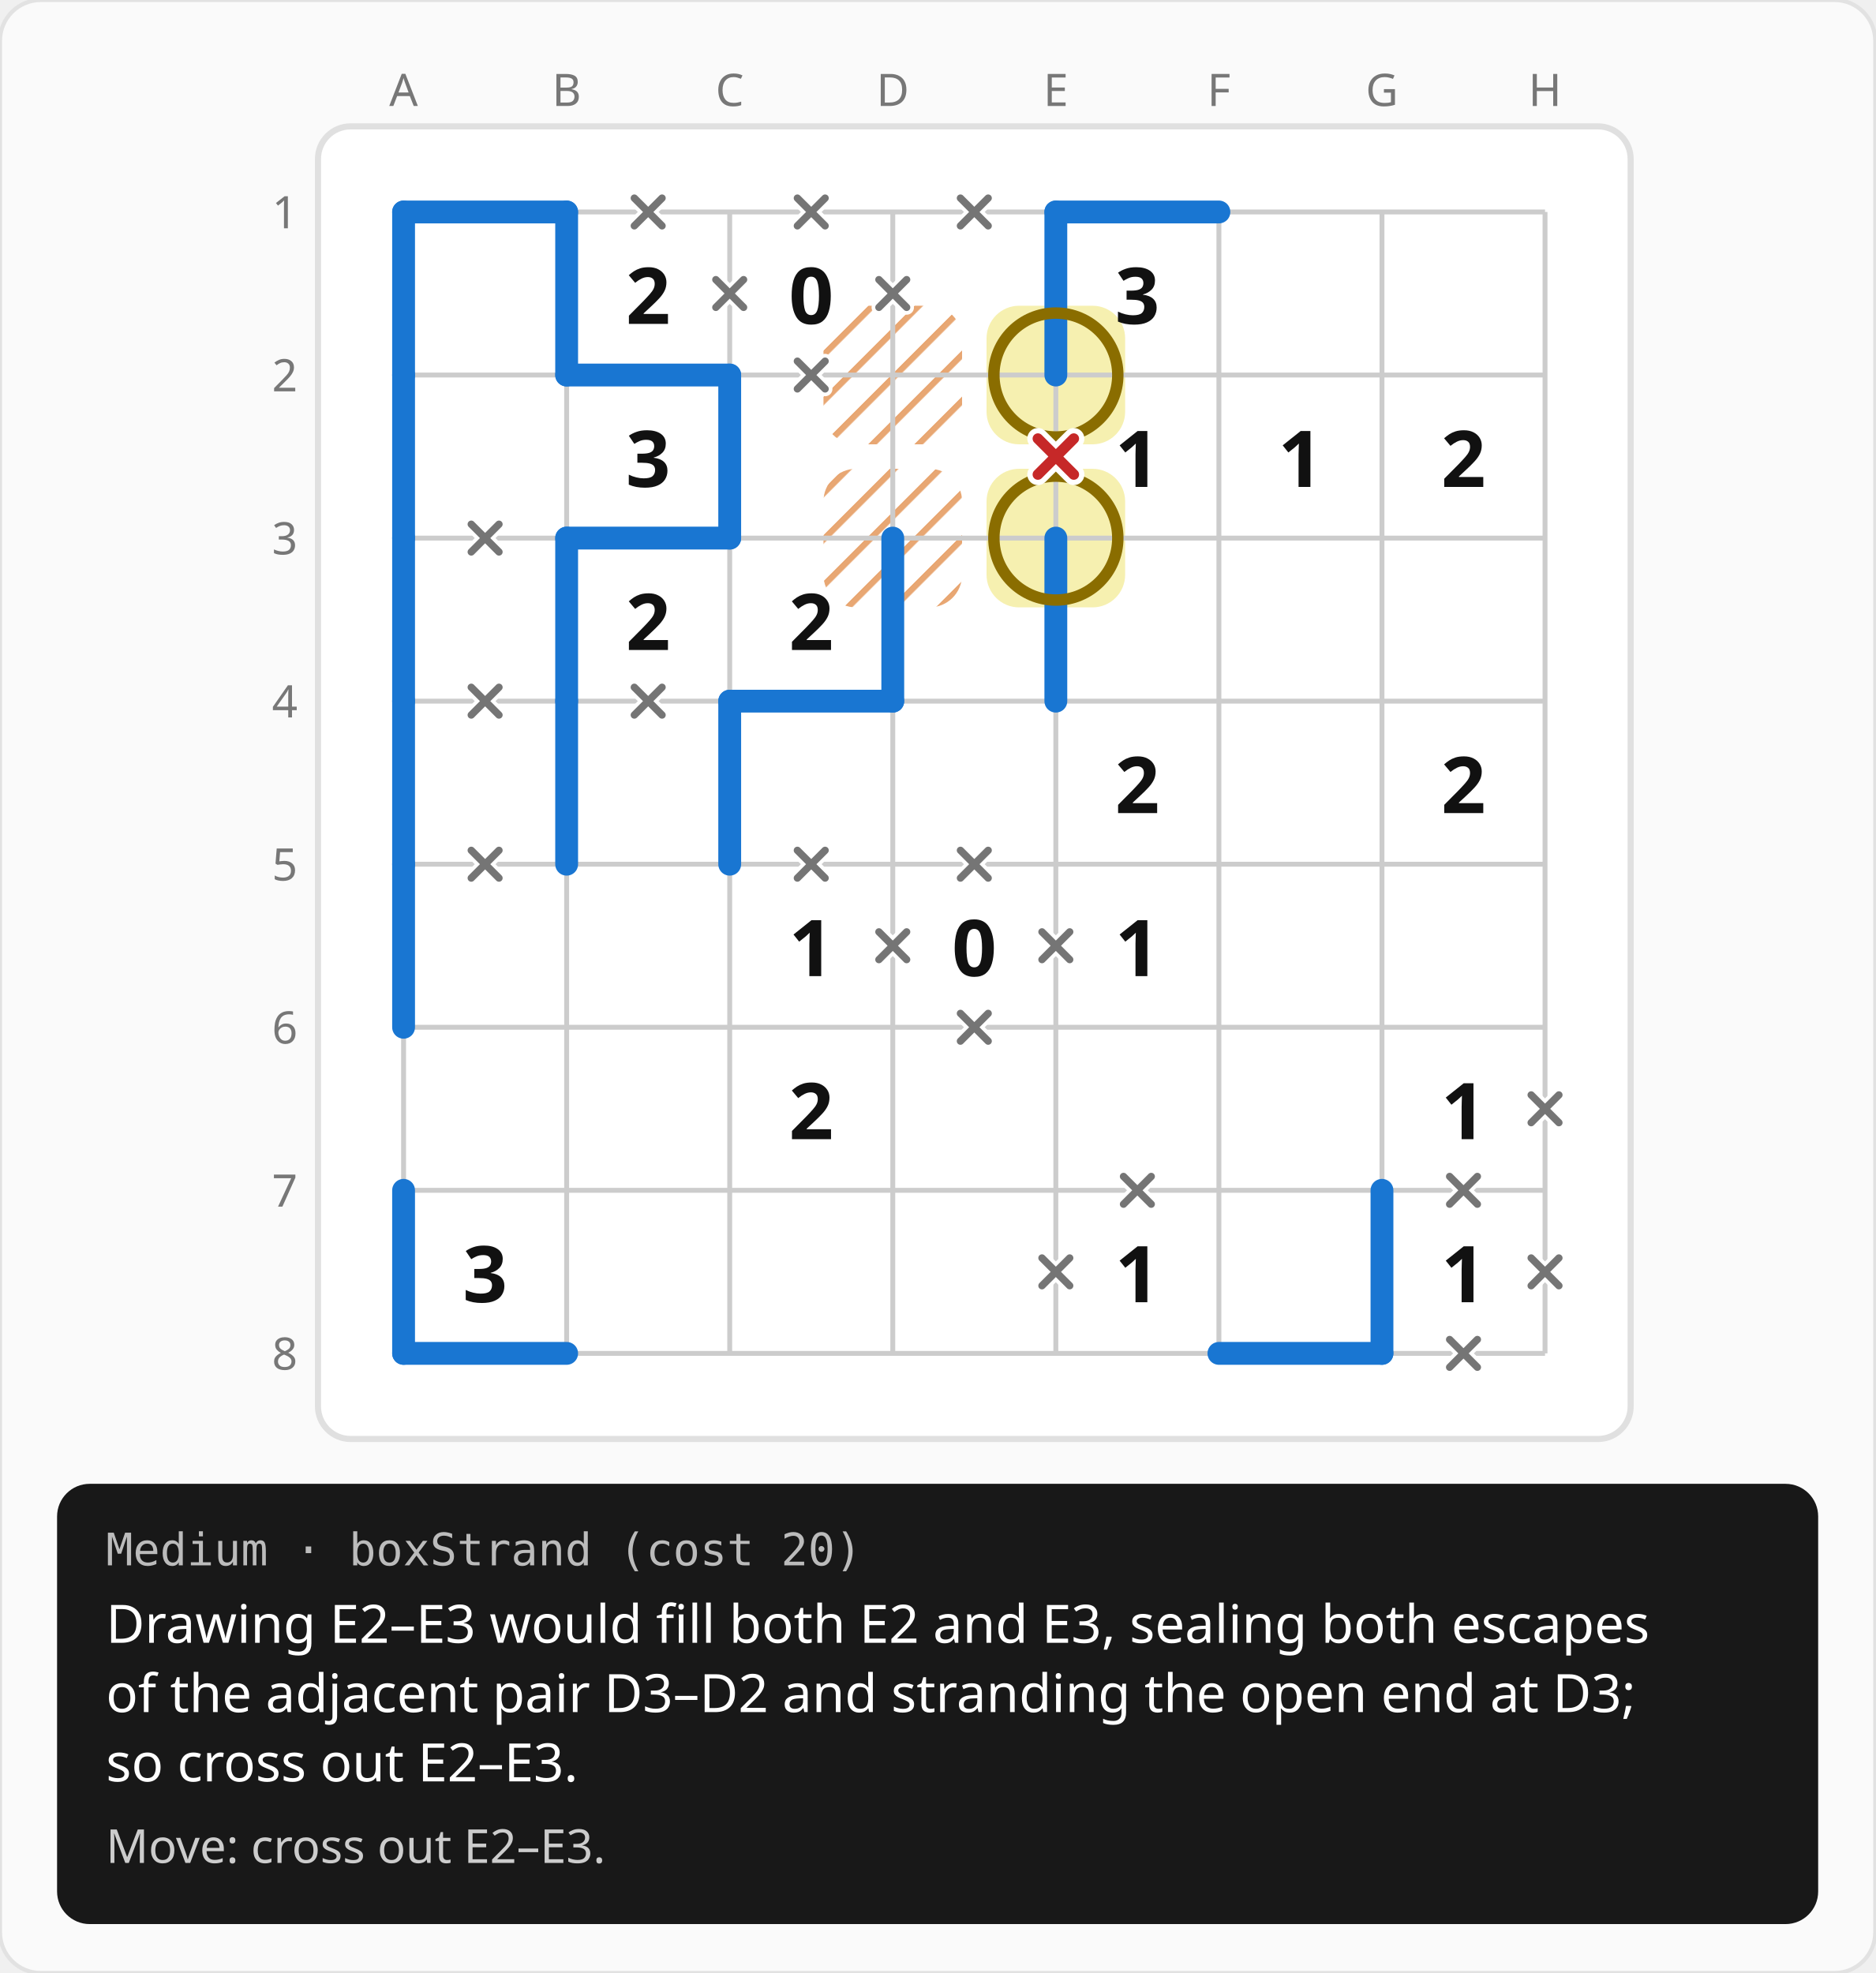
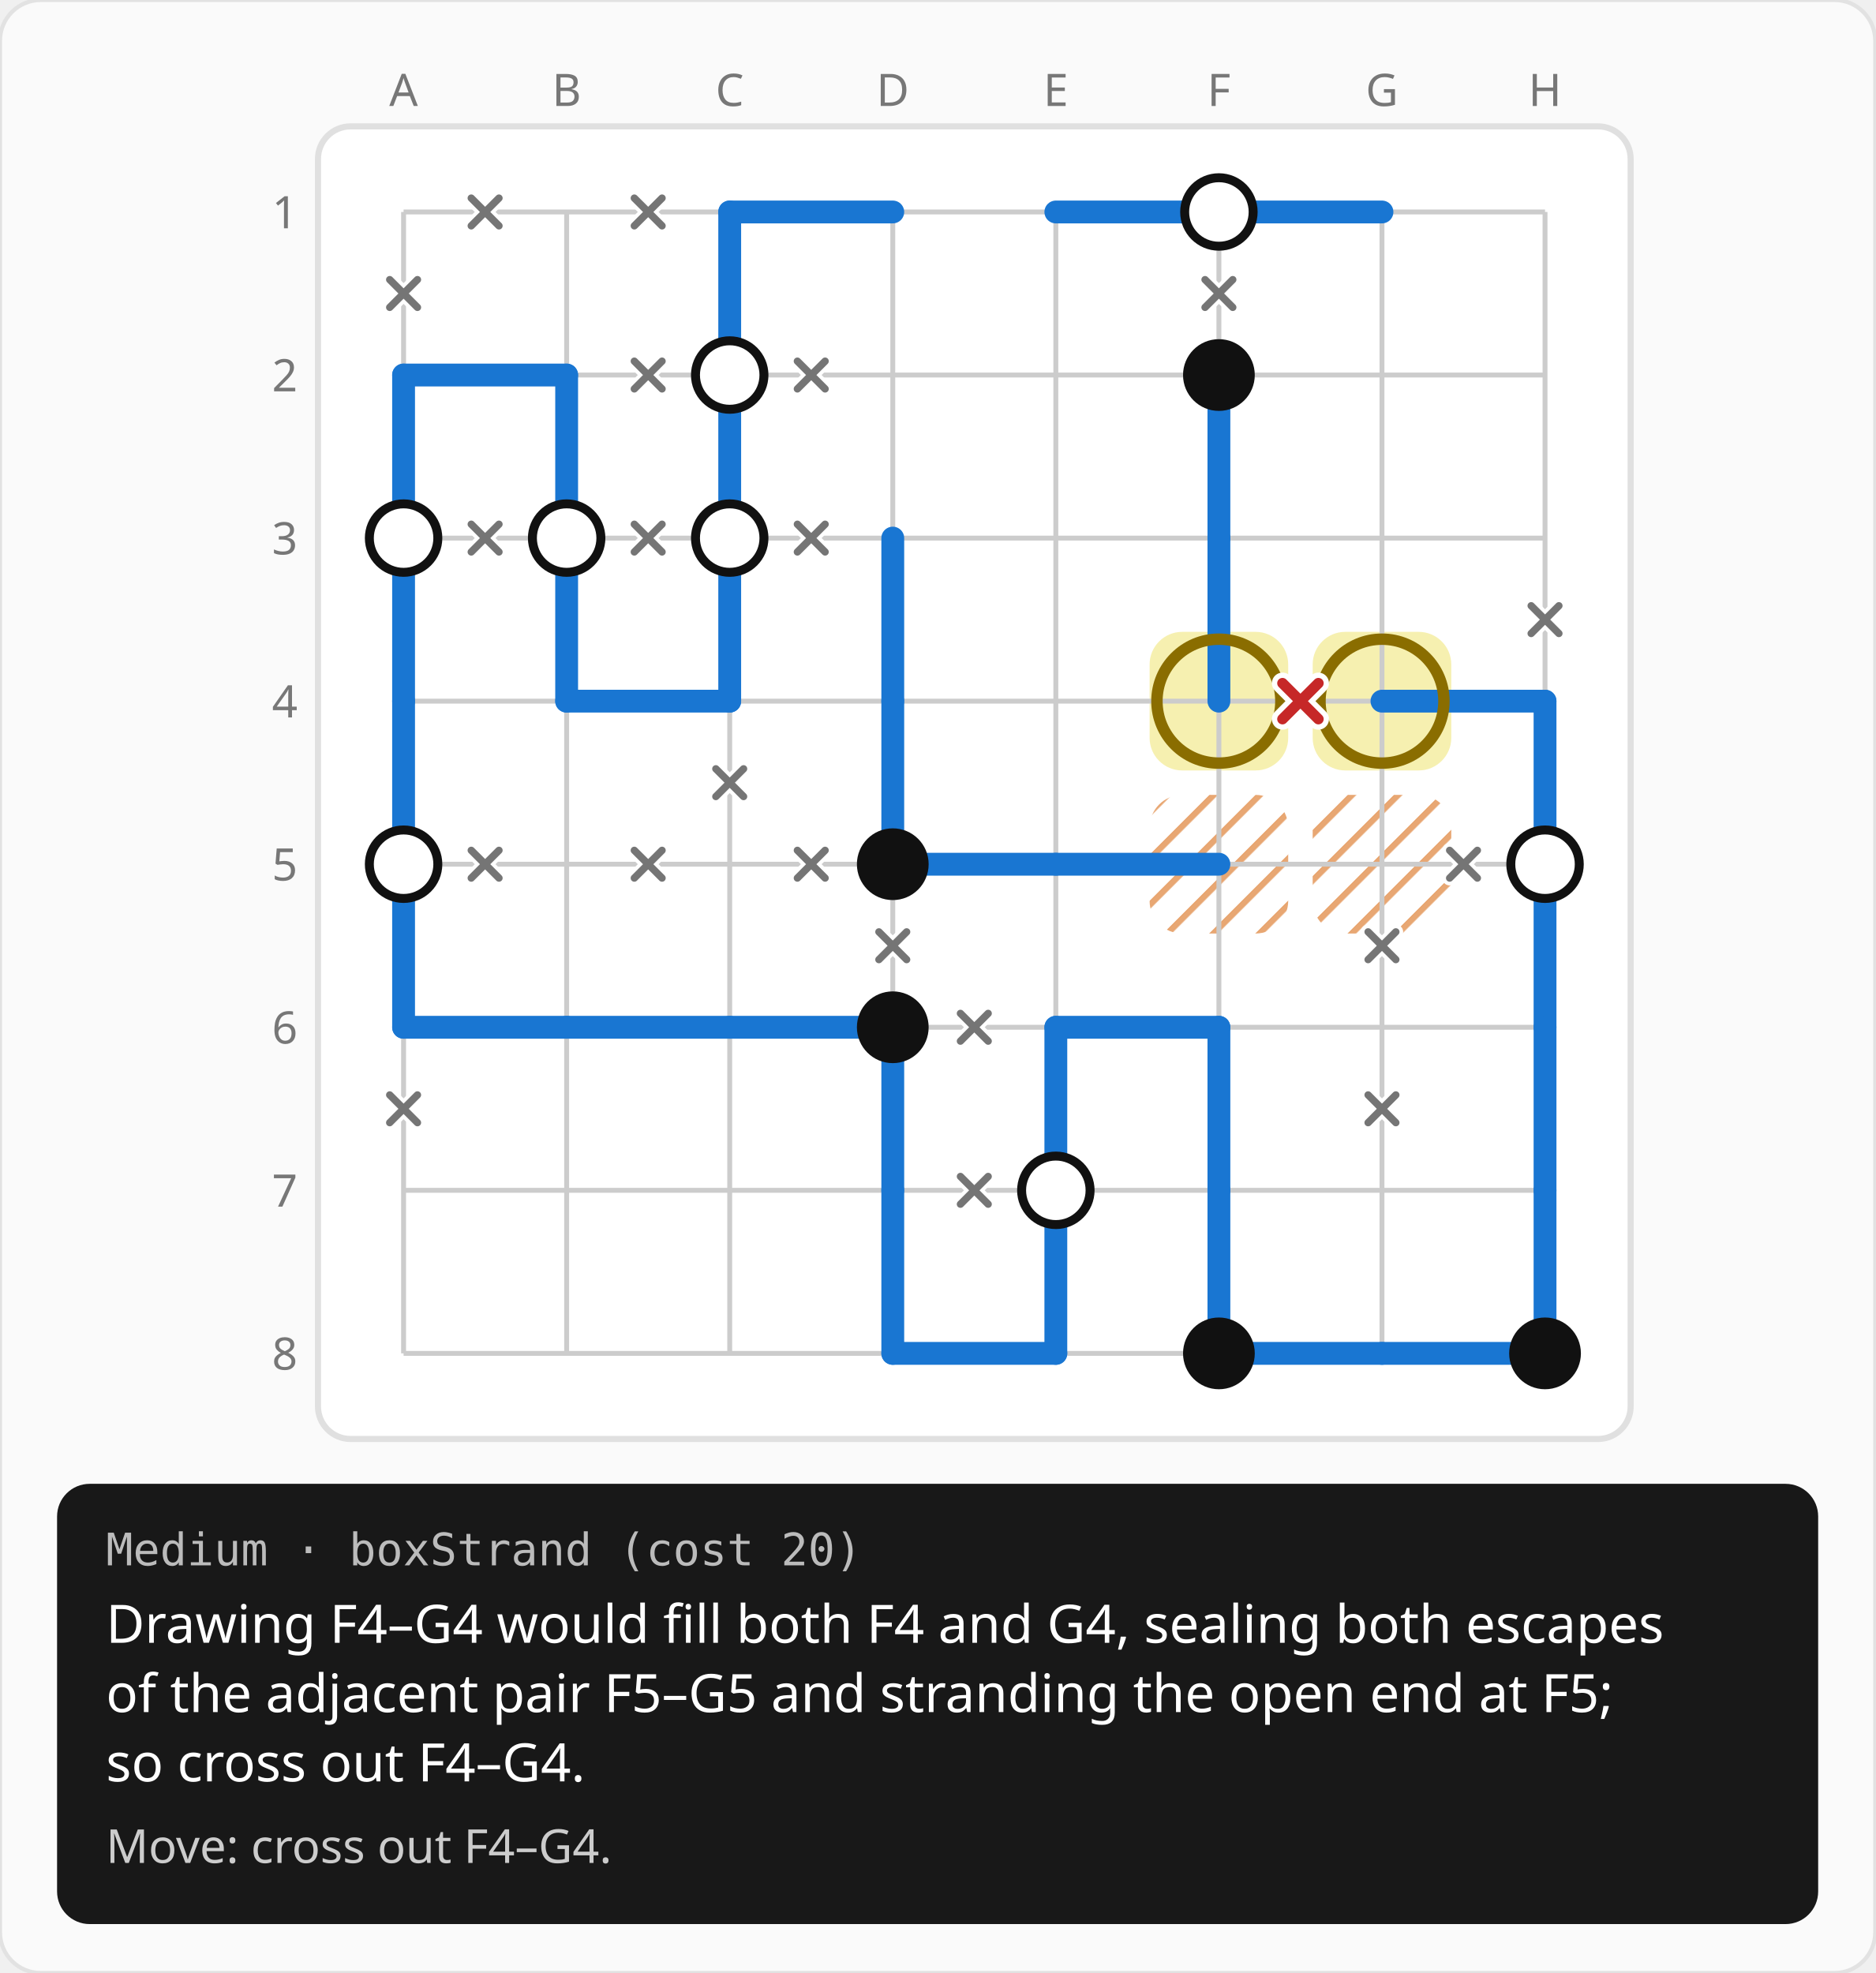
<svg xmlns="http://www.w3.org/2000/svg" width="460" height="484" viewBox="0 0 460 484">
  <rect width="460" height="484" rx="10" fill="#fafafa" stroke="#e2e2e2" />
  <defs>
    <pattern id="hatch" width="8" height="8" patternUnits="userSpaceOnUse" patternTransform="rotate(45)">
      <line x1="0" y1="0" x2="0" y2="8" stroke="#d55e00" stroke-width="3" opacity="0.55" />
    </pattern>
  </defs>
  <g transform="translate(59 12)">
    <text x="40" y="14" fill="#777777" font-size="11" font-family="system-ui, sans-serif" text-anchor="middle">A</text>
    <text x="80" y="14" fill="#777777" font-size="11" font-family="system-ui, sans-serif" text-anchor="middle">B</text>
    <text x="120" y="14" fill="#777777" font-size="11" font-family="system-ui, sans-serif" text-anchor="middle">C</text>
    <text x="160" y="14" fill="#777777" font-size="11" font-family="system-ui, sans-serif" text-anchor="middle">D</text>
    <text x="200" y="14" fill="#777777" font-size="11" font-family="system-ui, sans-serif" text-anchor="middle">E</text>
    <text x="240" y="14" fill="#777777" font-size="11" font-family="system-ui, sans-serif" text-anchor="middle">F</text>
    <text x="280" y="14" fill="#777777" font-size="11" font-family="system-ui, sans-serif" text-anchor="middle">G</text>
    <text x="320" y="14" fill="#777777" font-size="11" font-family="system-ui, sans-serif" text-anchor="middle">H</text>
    <text x="14" y="44" fill="#777777" font-size="11" font-family="system-ui, sans-serif" text-anchor="end">1</text>
    <text x="14" y="84" fill="#777777" font-size="11" font-family="system-ui, sans-serif" text-anchor="end">2</text>
    <text x="14" y="124" fill="#777777" font-size="11" font-family="system-ui, sans-serif" text-anchor="end">3</text>
    <text x="14" y="164" fill="#777777" font-size="11" font-family="system-ui, sans-serif" text-anchor="end">4</text>
    <text x="14" y="204" fill="#777777" font-size="11" font-family="system-ui, sans-serif" text-anchor="end">5</text>
    <text x="14" y="244" fill="#777777" font-size="11" font-family="system-ui, sans-serif" text-anchor="end">6</text>
    <text x="14" y="284" fill="#777777" font-size="11" font-family="system-ui, sans-serif" text-anchor="end">7</text>
    <text x="14" y="324" fill="#777777" font-size="11" font-family="system-ui, sans-serif" text-anchor="end">8</text>
    <g transform="translate(18 18)">
      <rect x="1" y="1" width="322" height="322" rx="8" fill="#ffffff" stroke="#e0e0e0" stroke-width="1.5" />
-       <rect x="125" y="85" width="34" height="34" rx="8" fill="url(#hatch)" />
-       <rect x="125" y="45" width="34" height="34" rx="8" fill="url(#hatch)" />
-       <rect x="165" y="45" width="34" height="34" rx="8" fill="rgba(244,236,156,0.8)" />
-       <rect x="165" y="85" width="34" height="34" rx="8" fill="rgba(244,236,156,0.8)" />
+       <rect x="205" y="165" width="34" height="34" rx="8" fill="url(#hatch)" />
+       <rect x="245" y="165" width="34" height="34" rx="8" fill="url(#hatch)" />
+       <rect x="205" y="125" width="34" height="34" rx="8" fill="rgba(244,236,156,0.8)" />
+       <rect x="245" y="125" width="34" height="34" rx="8" fill="rgba(244,236,156,0.8)" />
      <line x1="22" y1="22" x2="302" y2="22" stroke="#cccccc" stroke-width="1.2" />
      <line x1="22" y1="62" x2="302" y2="62" stroke="#cccccc" stroke-width="1.2" />
      <line x1="22" y1="102" x2="302" y2="102" stroke="#cccccc" stroke-width="1.2" />
      <line x1="22" y1="142" x2="302" y2="142" stroke="#cccccc" stroke-width="1.2" />
      <line x1="22" y1="182" x2="302" y2="182" stroke="#cccccc" stroke-width="1.2" />
      <line x1="22" y1="222" x2="302" y2="222" stroke="#cccccc" stroke-width="1.2" />
      <line x1="22" y1="262" x2="302" y2="262" stroke="#cccccc" stroke-width="1.2" />
      <line x1="22" y1="302" x2="302" y2="302" stroke="#cccccc" stroke-width="1.2" />
      <line x1="22" y1="22" x2="22" y2="302" stroke="#cccccc" stroke-width="1.2" />
      <line x1="62" y1="22" x2="62" y2="302" stroke="#cccccc" stroke-width="1.2" />
      <line x1="102" y1="22" x2="102" y2="302" stroke="#cccccc" stroke-width="1.2" />
      <line x1="142" y1="22" x2="142" y2="302" stroke="#cccccc" stroke-width="1.2" />
      <line x1="182" y1="22" x2="182" y2="302" stroke="#cccccc" stroke-width="1.2" />
      <line x1="222" y1="22" x2="222" y2="302" stroke="#cccccc" stroke-width="1.2" />
      <line x1="262" y1="22" x2="262" y2="302" stroke="#cccccc" stroke-width="1.2" />
      <line x1="302" y1="22" x2="302" y2="302" stroke="#cccccc" stroke-width="1.2" />
-       <text x="82" y="42" font-size="19.2" font-weight="700" font-family="system-ui, sans-serif" text-anchor="middle" dominant-baseline="central" fill="#111111">2</text>
-       <text x="122" y="42" font-size="19.2" font-weight="700" font-family="system-ui, sans-serif" text-anchor="middle" dominant-baseline="central" fill="#111111">0</text>
-       <text x="202" y="42" font-size="19.2" font-weight="700" font-family="system-ui, sans-serif" text-anchor="middle" dominant-baseline="central" fill="#111111">3</text>
-       <text x="82" y="82" font-size="19.2" font-weight="700" font-family="system-ui, sans-serif" text-anchor="middle" dominant-baseline="central" fill="#111111">3</text>
-       <text x="202" y="82" font-size="19.2" font-weight="700" font-family="system-ui, sans-serif" text-anchor="middle" dominant-baseline="central" fill="#111111">1</text>
-       <text x="242" y="82" font-size="19.2" font-weight="700" font-family="system-ui, sans-serif" text-anchor="middle" dominant-baseline="central" fill="#111111">1</text>
-       <text x="282" y="82" font-size="19.2" font-weight="700" font-family="system-ui, sans-serif" text-anchor="middle" dominant-baseline="central" fill="#111111">2</text>
-       <text x="82" y="122" font-size="19.2" font-weight="700" font-family="system-ui, sans-serif" text-anchor="middle" dominant-baseline="central" fill="#111111">2</text>
-       <text x="122" y="122" font-size="19.2" font-weight="700" font-family="system-ui, sans-serif" text-anchor="middle" dominant-baseline="central" fill="#111111">2</text>
-       <text x="202" y="162" font-size="19.2" font-weight="700" font-family="system-ui, sans-serif" text-anchor="middle" dominant-baseline="central" fill="#111111">2</text>
-       <text x="282" y="162" font-size="19.2" font-weight="700" font-family="system-ui, sans-serif" text-anchor="middle" dominant-baseline="central" fill="#111111">2</text>
-       <text x="122" y="202" font-size="19.2" font-weight="700" font-family="system-ui, sans-serif" text-anchor="middle" dominant-baseline="central" fill="#111111">1</text>
-       <text x="162" y="202" font-size="19.2" font-weight="700" font-family="system-ui, sans-serif" text-anchor="middle" dominant-baseline="central" fill="#111111">0</text>
-       <text x="202" y="202" font-size="19.2" font-weight="700" font-family="system-ui, sans-serif" text-anchor="middle" dominant-baseline="central" fill="#111111">1</text>
-       <text x="122" y="242" font-size="19.2" font-weight="700" font-family="system-ui, sans-serif" text-anchor="middle" dominant-baseline="central" fill="#111111">2</text>
-       <text x="282" y="242" font-size="19.2" font-weight="700" font-family="system-ui, sans-serif" text-anchor="middle" dominant-baseline="central" fill="#111111">1</text>
-       <text x="42" y="282" font-size="19.2" font-weight="700" font-family="system-ui, sans-serif" text-anchor="middle" dominant-baseline="central" fill="#111111">3</text>
-       <text x="202" y="282" font-size="19.2" font-weight="700" font-family="system-ui, sans-serif" text-anchor="middle" dominant-baseline="central" fill="#111111">1</text>
-       <text x="282" y="282" font-size="19.2" font-weight="700" font-family="system-ui, sans-serif" text-anchor="middle" dominant-baseline="central" fill="#111111">1</text>
-       <line x1="22" y1="22" x2="62" y2="22" stroke="#1976d2" stroke-width="5.6" stroke-linecap="round" />
-       <line x1="22" y1="22" x2="22" y2="62" stroke="#1976d2" stroke-width="5.6" stroke-linecap="round" />
-       <line x1="62" y1="22" x2="62" y2="62" stroke="#1976d2" stroke-width="5.6" stroke-linecap="round" />
+       <line x1="102" y1="22" x2="142" y2="22" stroke="#1976d2" stroke-width="5.6" stroke-linecap="round" />
+       <line x1="102" y1="22" x2="102" y2="62" stroke="#1976d2" stroke-width="5.6" stroke-linecap="round" />
      <line x1="182" y1="22" x2="222" y2="22" stroke="#1976d2" stroke-width="5.6" stroke-linecap="round" />
-       <line x1="182" y1="22" x2="182" y2="62" stroke="#1976d2" stroke-width="5.6" stroke-linecap="round" />
+       <line x1="222" y1="22" x2="262" y2="22" stroke="#1976d2" stroke-width="5.6" stroke-linecap="round" />
+       <line x1="22" y1="62" x2="62" y2="62" stroke="#1976d2" stroke-width="5.6" stroke-linecap="round" />
      <line x1="22" y1="62" x2="22" y2="102" stroke="#1976d2" stroke-width="5.6" stroke-linecap="round" />
-       <line x1="62" y1="62" x2="102" y2="62" stroke="#1976d2" stroke-width="5.6" stroke-linecap="round" />
+       <line x1="62" y1="62" x2="62" y2="102" stroke="#1976d2" stroke-width="5.6" stroke-linecap="round" />
      <line x1="102" y1="62" x2="102" y2="102" stroke="#1976d2" stroke-width="5.6" stroke-linecap="round" />
+       <line x1="222" y1="62" x2="222" y2="102" stroke="#1976d2" stroke-width="5.6" stroke-linecap="round" />
      <line x1="22" y1="102" x2="22" y2="142" stroke="#1976d2" stroke-width="5.6" stroke-linecap="round" />
-       <line x1="62" y1="102" x2="102" y2="102" stroke="#1976d2" stroke-width="5.6" stroke-linecap="round" />
      <line x1="62" y1="102" x2="62" y2="142" stroke="#1976d2" stroke-width="5.6" stroke-linecap="round" />
+       <line x1="102" y1="102" x2="102" y2="142" stroke="#1976d2" stroke-width="5.6" stroke-linecap="round" />
      <line x1="142" y1="102" x2="142" y2="142" stroke="#1976d2" stroke-width="5.6" stroke-linecap="round" />
-       <line x1="182" y1="102" x2="182" y2="142" stroke="#1976d2" stroke-width="5.6" stroke-linecap="round" />
+       <line x1="222" y1="102" x2="222" y2="142" stroke="#1976d2" stroke-width="5.6" stroke-linecap="round" />
      <line x1="22" y1="142" x2="22" y2="182" stroke="#1976d2" stroke-width="5.6" stroke-linecap="round" />
-       <line x1="62" y1="142" x2="62" y2="182" stroke="#1976d2" stroke-width="5.6" stroke-linecap="round" />
-       <line x1="102" y1="142" x2="142" y2="142" stroke="#1976d2" stroke-width="5.6" stroke-linecap="round" />
-       <line x1="102" y1="142" x2="102" y2="182" stroke="#1976d2" stroke-width="5.6" stroke-linecap="round" />
+       <line x1="62" y1="142" x2="102" y2="142" stroke="#1976d2" stroke-width="5.6" stroke-linecap="round" />
+       <line x1="142" y1="142" x2="142" y2="182" stroke="#1976d2" stroke-width="5.6" stroke-linecap="round" />
+       <line x1="262" y1="142" x2="302" y2="142" stroke="#1976d2" stroke-width="5.6" stroke-linecap="round" />
+       <line x1="302" y1="142" x2="302" y2="182" stroke="#1976d2" stroke-width="5.6" stroke-linecap="round" />
      <line x1="22" y1="182" x2="22" y2="222" stroke="#1976d2" stroke-width="5.6" stroke-linecap="round" />
-       <line x1="22" y1="262" x2="22" y2="302" stroke="#1976d2" stroke-width="5.6" stroke-linecap="round" />
-       <line x1="262" y1="262" x2="262" y2="302" stroke="#1976d2" stroke-width="5.6" stroke-linecap="round" />
-       <line x1="22" y1="302" x2="62" y2="302" stroke="#1976d2" stroke-width="5.6" stroke-linecap="round" />
+       <line x1="142" y1="182" x2="182" y2="182" stroke="#1976d2" stroke-width="5.6" stroke-linecap="round" />
+       <line x1="182" y1="182" x2="222" y2="182" stroke="#1976d2" stroke-width="5.6" stroke-linecap="round" />
+       <line x1="302" y1="182" x2="302" y2="222" stroke="#1976d2" stroke-width="5.6" stroke-linecap="round" />
+       <line x1="22" y1="222" x2="62" y2="222" stroke="#1976d2" stroke-width="5.6" stroke-linecap="round" />
+       <line x1="62" y1="222" x2="102" y2="222" stroke="#1976d2" stroke-width="5.6" stroke-linecap="round" />
+       <line x1="102" y1="222" x2="142" y2="222" stroke="#1976d2" stroke-width="5.6" stroke-linecap="round" />
+       <line x1="142" y1="222" x2="142" y2="262" stroke="#1976d2" stroke-width="5.6" stroke-linecap="round" />
+       <line x1="182" y1="222" x2="222" y2="222" stroke="#1976d2" stroke-width="5.6" stroke-linecap="round" />
+       <line x1="182" y1="222" x2="182" y2="262" stroke="#1976d2" stroke-width="5.6" stroke-linecap="round" />
+       <line x1="222" y1="222" x2="222" y2="262" stroke="#1976d2" stroke-width="5.6" stroke-linecap="round" />
+       <line x1="302" y1="222" x2="302" y2="262" stroke="#1976d2" stroke-width="5.6" stroke-linecap="round" />
+       <line x1="142" y1="262" x2="142" y2="302" stroke="#1976d2" stroke-width="5.6" stroke-linecap="round" />
+       <line x1="182" y1="262" x2="182" y2="302" stroke="#1976d2" stroke-width="5.6" stroke-linecap="round" />
+       <line x1="222" y1="262" x2="222" y2="302" stroke="#1976d2" stroke-width="5.6" stroke-linecap="round" />
+       <line x1="302" y1="262" x2="302" y2="302" stroke="#1976d2" stroke-width="5.6" stroke-linecap="round" />
+       <line x1="142" y1="302" x2="182" y2="302" stroke="#1976d2" stroke-width="5.6" stroke-linecap="round" />
      <line x1="222" y1="302" x2="262" y2="302" stroke="#1976d2" stroke-width="5.6" stroke-linecap="round" />
+       <line x1="262" y1="302" x2="302" y2="302" stroke="#1976d2" stroke-width="5.6" stroke-linecap="round" />
+       <circle cx="222" cy="22" r="8.4" fill="#ffffff" />
+       <circle cx="222" cy="22" r="8.4" fill="none" stroke="#111111" stroke-width="2.2" />
+       <circle cx="102" cy="62" r="8.4" fill="#ffffff" />
+       <circle cx="102" cy="62" r="8.4" fill="none" stroke="#111111" stroke-width="2.2" />
+       <circle cx="222" cy="62" r="8.8" fill="#111111" />
+       <circle cx="22" cy="102" r="8.4" fill="#ffffff" />
+       <circle cx="22" cy="102" r="8.4" fill="none" stroke="#111111" stroke-width="2.2" />
+       <circle cx="62" cy="102" r="8.4" fill="#ffffff" />
+       <circle cx="62" cy="102" r="8.4" fill="none" stroke="#111111" stroke-width="2.2" />
+       <circle cx="102" cy="102" r="8.4" fill="#ffffff" />
+       <circle cx="102" cy="102" r="8.4" fill="none" stroke="#111111" stroke-width="2.2" />
+       <circle cx="22" cy="182" r="8.4" fill="#ffffff" />
+       <circle cx="22" cy="182" r="8.4" fill="none" stroke="#111111" stroke-width="2.2" />
+       <circle cx="142" cy="182" r="8.8" fill="#111111" />
+       <circle cx="302" cy="182" r="8.4" fill="#ffffff" />
+       <circle cx="302" cy="182" r="8.4" fill="none" stroke="#111111" stroke-width="2.2" />
+       <circle cx="142" cy="222" r="8.8" fill="#111111" />
+       <circle cx="182" cy="262" r="8.4" fill="#ffffff" />
+       <circle cx="182" cy="262" r="8.4" fill="none" stroke="#111111" stroke-width="2.2" />
+       <circle cx="222" cy="302" r="8.8" fill="#111111" />
+       <circle cx="302" cy="302" r="8.8" fill="#111111" />
+       <path d="M38.6 18.6L45.4 25.4M38.6 25.4L45.4 18.6" stroke="#ffffff" stroke-width="3.6" stroke-linecap="round" />
+       <path d="M38.6 18.6L45.4 25.4M38.6 25.4L45.4 18.6" stroke="#757575" stroke-width="1.8" stroke-linecap="round" />
+       <path d="M18.6 38.6L25.4 45.4M18.6 45.4L25.4 38.6" stroke="#ffffff" stroke-width="3.6" stroke-linecap="round" />
+       <path d="M18.6 38.6L25.4 45.4M18.6 45.4L25.4 38.6" stroke="#757575" stroke-width="1.8" stroke-linecap="round" />
      <path d="M78.6 18.6L85.4 25.4M78.6 25.4L85.4 18.6" stroke="#ffffff" stroke-width="3.6" stroke-linecap="round" />
      <path d="M78.6 18.6L85.4 25.4M78.6 25.4L85.4 18.6" stroke="#757575" stroke-width="1.8" stroke-linecap="round" />
-       <path d="M118.6 18.6L125.4 25.4M118.6 25.4L125.4 18.6" stroke="#ffffff" stroke-width="3.6" stroke-linecap="round" />
-       <path d="M118.6 18.6L125.4 25.4M118.6 25.4L125.4 18.6" stroke="#757575" stroke-width="1.8" stroke-linecap="round" />
-       <path d="M98.6 38.6L105.4 45.4M98.6 45.4L105.4 38.6" stroke="#ffffff" stroke-width="3.6" stroke-linecap="round" />
-       <path d="M98.6 38.6L105.4 45.4M98.6 45.4L105.4 38.6" stroke="#757575" stroke-width="1.8" stroke-linecap="round" />
-       <path d="M158.6 18.6L165.4 25.4M158.6 25.4L165.4 18.6" stroke="#ffffff" stroke-width="3.6" stroke-linecap="round" />
-       <path d="M158.6 18.6L165.4 25.4M158.6 25.4L165.4 18.6" stroke="#757575" stroke-width="1.8" stroke-linecap="round" />
-       <path d="M138.6 38.6L145.4 45.4M138.6 45.4L145.4 38.6" stroke="#ffffff" stroke-width="3.6" stroke-linecap="round" />
-       <path d="M138.6 38.6L145.4 45.4M138.6 45.4L145.4 38.6" stroke="#757575" stroke-width="1.8" stroke-linecap="round" />
+       <path d="M218.6 38.6L225.4 45.4M218.6 45.4L225.4 38.6" stroke="#ffffff" stroke-width="3.6" stroke-linecap="round" />
+       <path d="M218.6 38.6L225.4 45.4M218.6 45.4L225.4 38.6" stroke="#757575" stroke-width="1.8" stroke-linecap="round" />
+       <path d="M78.6 58.6L85.4 65.4M78.6 65.4L85.4 58.6" stroke="#ffffff" stroke-width="3.6" stroke-linecap="round" />
+       <path d="M78.6 58.6L85.4 65.4M78.6 65.4L85.4 58.6" stroke="#757575" stroke-width="1.8" stroke-linecap="round" />
      <path d="M118.6 58.6L125.4 65.4M118.6 65.4L125.4 58.6" stroke="#ffffff" stroke-width="3.6" stroke-linecap="round" />
      <path d="M118.6 58.6L125.4 65.4M118.6 65.4L125.4 58.6" stroke="#757575" stroke-width="1.8" stroke-linecap="round" />
      <path d="M38.6 98.6L45.4 105.4M38.6 105.4L45.4 98.6" stroke="#ffffff" stroke-width="3.6" stroke-linecap="round" />
      <path d="M38.6 98.6L45.4 105.4M38.6 105.4L45.4 98.6" stroke="#757575" stroke-width="1.8" stroke-linecap="round" />
-       <path d="M38.6 138.6L45.4 145.4M38.6 145.4L45.4 138.6" stroke="#ffffff" stroke-width="3.6" stroke-linecap="round" />
-       <path d="M38.6 138.6L45.4 145.4M38.6 145.4L45.4 138.6" stroke="#757575" stroke-width="1.8" stroke-linecap="round" />
-       <path d="M78.6 138.6L85.4 145.4M78.6 145.4L85.4 138.6" stroke="#ffffff" stroke-width="3.6" stroke-linecap="round" />
-       <path d="M78.6 138.6L85.4 145.4M78.6 145.4L85.4 138.6" stroke="#757575" stroke-width="1.8" stroke-linecap="round" />
+       <path d="M78.6 98.6L85.4 105.4M78.6 105.4L85.4 98.6" stroke="#ffffff" stroke-width="3.6" stroke-linecap="round" />
+       <path d="M78.6 98.6L85.4 105.4M78.6 105.4L85.4 98.6" stroke="#757575" stroke-width="1.8" stroke-linecap="round" />
+       <path d="M118.6 98.6L125.4 105.4M118.6 105.4L125.4 98.6" stroke="#ffffff" stroke-width="3.6" stroke-linecap="round" />
+       <path d="M118.6 98.6L125.4 105.4M118.6 105.4L125.4 98.6" stroke="#757575" stroke-width="1.8" stroke-linecap="round" />
+       <path d="M298.6 118.6L305.4 125.4M298.6 125.4L305.4 118.6" stroke="#ffffff" stroke-width="3.6" stroke-linecap="round" />
+       <path d="M298.6 118.6L305.4 125.4M298.6 125.4L305.4 118.6" stroke="#757575" stroke-width="1.8" stroke-linecap="round" />
+       <path d="M98.6 158.6L105.4 165.4M98.6 165.4L105.4 158.6" stroke="#ffffff" stroke-width="3.6" stroke-linecap="round" />
+       <path d="M98.6 158.6L105.4 165.4M98.6 165.4L105.4 158.6" stroke="#757575" stroke-width="1.8" stroke-linecap="round" />
      <path d="M38.6 178.6L45.4 185.4M38.6 185.4L45.4 178.6" stroke="#ffffff" stroke-width="3.6" stroke-linecap="round" />
      <path d="M38.6 178.6L45.4 185.4M38.6 185.4L45.4 178.6" stroke="#757575" stroke-width="1.8" stroke-linecap="round" />
+       <path d="M78.6 178.6L85.4 185.4M78.6 185.4L85.4 178.6" stroke="#ffffff" stroke-width="3.6" stroke-linecap="round" />
+       <path d="M78.6 178.6L85.4 185.4M78.6 185.4L85.4 178.6" stroke="#757575" stroke-width="1.8" stroke-linecap="round" />
      <path d="M118.6 178.6L125.4 185.4M118.6 185.4L125.4 178.6" stroke="#ffffff" stroke-width="3.6" stroke-linecap="round" />
      <path d="M118.6 178.6L125.4 185.4M118.6 185.4L125.4 178.6" stroke="#757575" stroke-width="1.8" stroke-linecap="round" />
-       <path d="M158.6 178.6L165.4 185.4M158.6 185.4L165.4 178.6" stroke="#ffffff" stroke-width="3.6" stroke-linecap="round" />
-       <path d="M158.6 178.6L165.4 185.4M158.6 185.4L165.4 178.6" stroke="#757575" stroke-width="1.8" stroke-linecap="round" />
      <path d="M138.6 198.6L145.4 205.4M138.6 205.4L145.4 198.6" stroke="#ffffff" stroke-width="3.6" stroke-linecap="round" />
      <path d="M138.6 198.6L145.4 205.4M138.6 205.4L145.4 198.6" stroke="#757575" stroke-width="1.8" stroke-linecap="round" />
-       <path d="M178.6 198.6L185.4 205.4M178.6 205.4L185.4 198.6" stroke="#ffffff" stroke-width="3.6" stroke-linecap="round" />
-       <path d="M178.6 198.6L185.4 205.4M178.6 205.4L185.4 198.6" stroke="#757575" stroke-width="1.8" stroke-linecap="round" />
+       <path d="M278.6 178.6L285.4 185.4M278.6 185.4L285.4 178.6" stroke="#ffffff" stroke-width="3.6" stroke-linecap="round" />
+       <path d="M278.6 178.6L285.4 185.4M278.6 185.4L285.4 178.6" stroke="#757575" stroke-width="1.8" stroke-linecap="round" />
+       <path d="M258.6 198.6L265.4 205.4M258.6 205.4L265.4 198.6" stroke="#ffffff" stroke-width="3.6" stroke-linecap="round" />
+       <path d="M258.6 198.6L265.4 205.4M258.6 205.4L265.4 198.6" stroke="#757575" stroke-width="1.8" stroke-linecap="round" />
+       <path d="M18.6 238.6L25.4 245.4M18.6 245.4L25.4 238.6" stroke="#ffffff" stroke-width="3.6" stroke-linecap="round" />
+       <path d="M18.6 238.6L25.4 245.4M18.6 245.4L25.4 238.6" stroke="#757575" stroke-width="1.8" stroke-linecap="round" />
      <path d="M158.6 218.6L165.4 225.4M158.6 225.4L165.4 218.6" stroke="#ffffff" stroke-width="3.6" stroke-linecap="round" />
      <path d="M158.6 218.6L165.4 225.4M158.6 225.4L165.4 218.6" stroke="#757575" stroke-width="1.8" stroke-linecap="round" />
-       <path d="M298.6 238.6L305.4 245.4M298.6 245.4L305.4 238.6" stroke="#ffffff" stroke-width="3.6" stroke-linecap="round" />
-       <path d="M298.6 238.6L305.4 245.4M298.6 245.4L305.4 238.6" stroke="#757575" stroke-width="1.8" stroke-linecap="round" />
-       <path d="M198.6 258.6L205.4 265.4M198.6 265.4L205.4 258.6" stroke="#ffffff" stroke-width="3.6" stroke-linecap="round" />
-       <path d="M198.6 258.6L205.4 265.4M198.6 265.4L205.4 258.6" stroke="#757575" stroke-width="1.8" stroke-linecap="round" />
-       <path d="M178.6 278.6L185.4 285.4M178.6 285.4L185.4 278.6" stroke="#ffffff" stroke-width="3.6" stroke-linecap="round" />
-       <path d="M178.6 278.6L185.4 285.4M178.6 285.4L185.4 278.6" stroke="#757575" stroke-width="1.8" stroke-linecap="round" />
-       <path d="M278.6 258.6L285.4 265.4M278.6 265.4L285.4 258.6" stroke="#ffffff" stroke-width="3.6" stroke-linecap="round" />
-       <path d="M278.6 258.6L285.4 265.4M278.6 265.4L285.4 258.6" stroke="#757575" stroke-width="1.8" stroke-linecap="round" />
-       <path d="M298.6 278.6L305.4 285.4M298.6 285.4L305.4 278.6" stroke="#ffffff" stroke-width="3.6" stroke-linecap="round" />
-       <path d="M298.6 278.6L305.4 285.4M298.6 285.4L305.4 278.6" stroke="#757575" stroke-width="1.8" stroke-linecap="round" />
-       <path d="M278.6 298.6L285.4 305.4M278.6 305.4L285.4 298.6" stroke="#ffffff" stroke-width="3.6" stroke-linecap="round" />
-       <path d="M278.6 298.6L285.4 305.4M278.6 305.4L285.4 298.6" stroke="#757575" stroke-width="1.8" stroke-linecap="round" />
-       <circle cx="182" cy="62" r="15.2" fill="none" stroke="#8a6d00" stroke-width="2.8" />
-       <circle cx="182" cy="102" r="15.2" fill="none" stroke="#8a6d00" stroke-width="2.8" />
-       <path d="M177.6 77.6L186.4 86.4M177.6 86.4L186.4 77.6" stroke="#ffffff" stroke-width="5.2" stroke-linecap="round" />
-       <path d="M177.6 77.6L186.4 86.4M177.6 86.4L186.4 77.6" stroke="#c62828" stroke-width="2.6" stroke-linecap="round" />
+       <path d="M258.6 238.6L265.4 245.4M258.6 245.4L265.4 238.6" stroke="#ffffff" stroke-width="3.6" stroke-linecap="round" />
+       <path d="M258.6 238.6L265.4 245.4M258.6 245.4L265.4 238.6" stroke="#757575" stroke-width="1.8" stroke-linecap="round" />
+       <path d="M158.6 258.6L165.4 265.4M158.6 265.4L165.4 258.6" stroke="#ffffff" stroke-width="3.6" stroke-linecap="round" />
+       <path d="M158.6 258.6L165.4 265.4M158.6 265.4L165.4 258.6" stroke="#757575" stroke-width="1.8" stroke-linecap="round" />
+       <circle cx="222" cy="142" r="15.2" fill="none" stroke="#8a6d00" stroke-width="2.8" />
+       <circle cx="262" cy="142" r="15.2" fill="none" stroke="#8a6d00" stroke-width="2.8" />
+       <path d="M237.6 137.6L246.4 146.4M237.6 146.4L246.4 137.6" stroke="#ffffff" stroke-width="5.2" stroke-linecap="round" />
+       <path d="M237.6 137.6L246.4 146.4M237.6 146.4L246.4 137.6" stroke="#c62828" stroke-width="2.6" stroke-linecap="round" />
    </g>
  </g>
  <rect x="14" y="364" width="432" height="108" rx="8" fill="#181818" />
  <text x="26" y="384" fill="#bbbbbb" font-size="11" font-family="ui-monospace, Menlo, monospace">Medium · boxStrand (cost 20)</text>
-   <text x="26" y="403" fill="#ffffff" font-size="13" font-family="system-ui, sans-serif">Drawing E2–E3 would fill both E2 and E3, sealing both escapes</text>
-   <text x="26" y="420" fill="#ffffff" font-size="13" font-family="system-ui, sans-serif">of the adjacent pair D3–D2 and stranding the open end at D3;</text>
-   <text x="26" y="437" fill="#ffffff" font-size="13" font-family="system-ui, sans-serif">so cross out E2–E3.</text>
-   <text x="26" y="457" fill="#cccccc" font-size="11.5" font-family="system-ui, sans-serif">Move: cross out E2–E3.</text>
+   <text x="26" y="403" fill="#ffffff" font-size="13" font-family="system-ui, sans-serif">Drawing F4–G4 would fill both F4 and G4, sealing both escapes</text>
+   <text x="26" y="420" fill="#ffffff" font-size="13" font-family="system-ui, sans-serif">of the adjacent pair F5–G5 and stranding the open end at F5;</text>
+   <text x="26" y="437" fill="#ffffff" font-size="13" font-family="system-ui, sans-serif">so cross out F4–G4.</text>
+   <text x="26" y="457" fill="#cccccc" font-size="11.5" font-family="system-ui, sans-serif">Move: cross out F4–G4.</text>
</svg>
